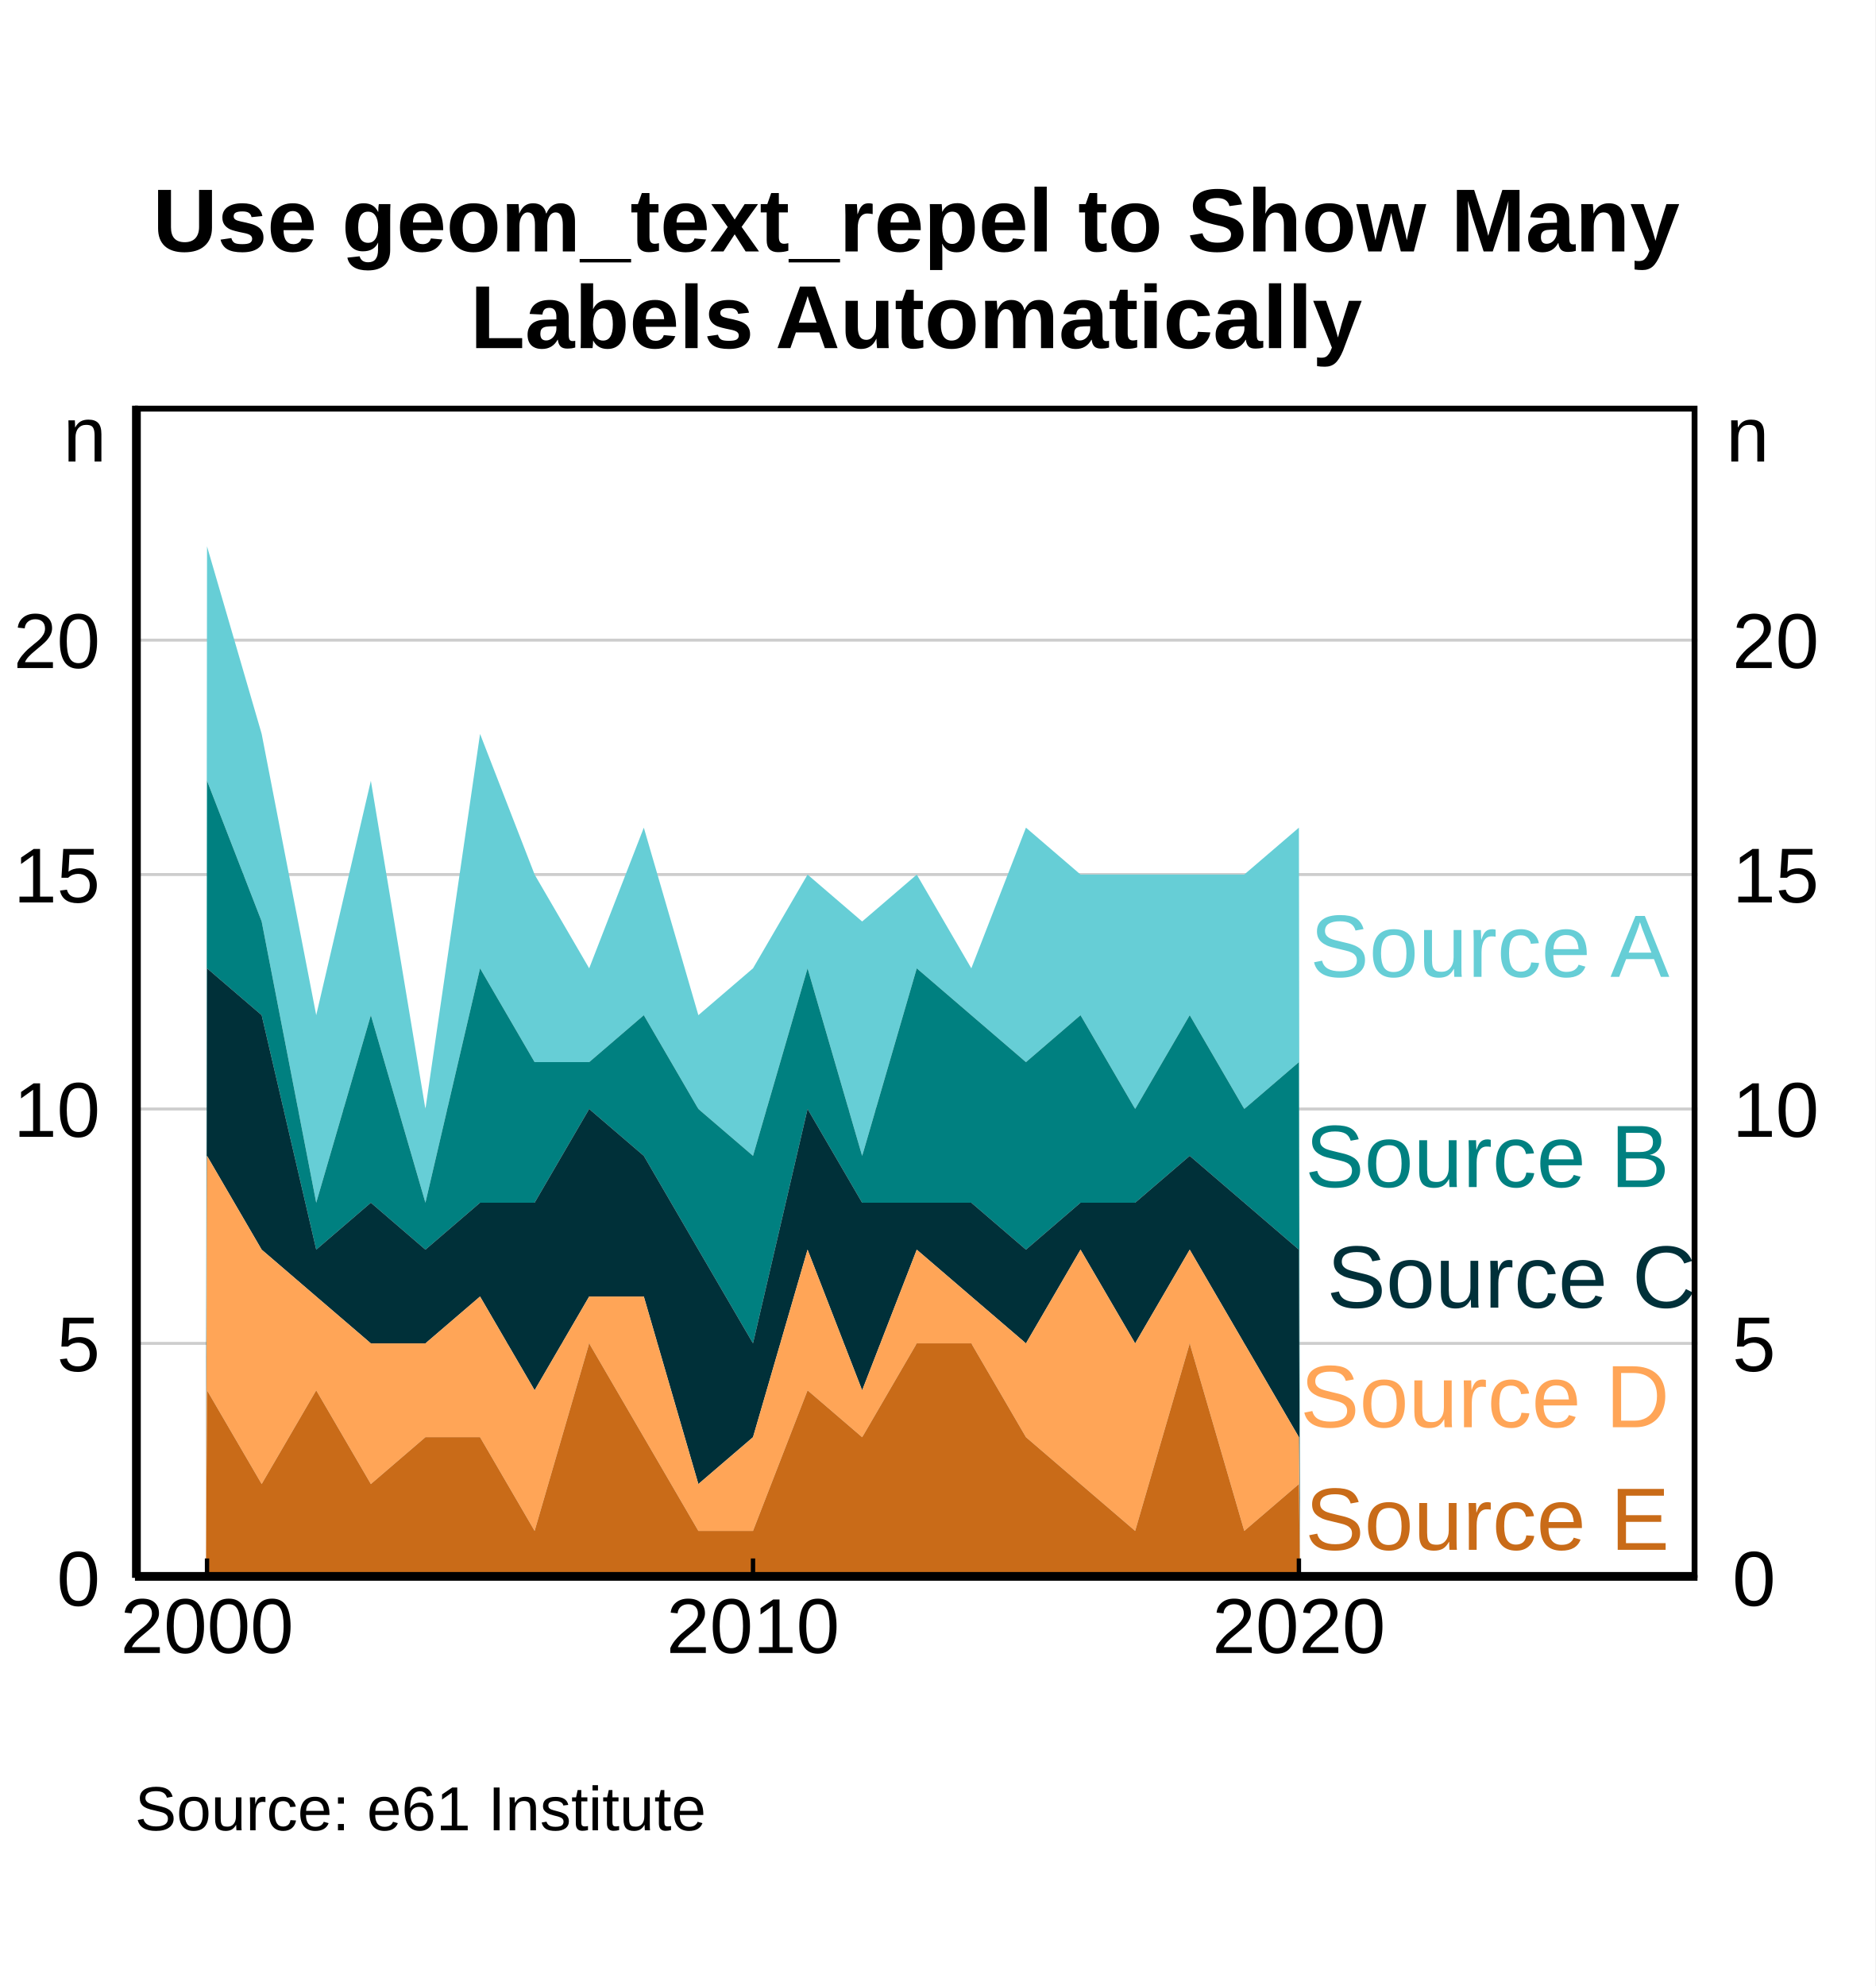
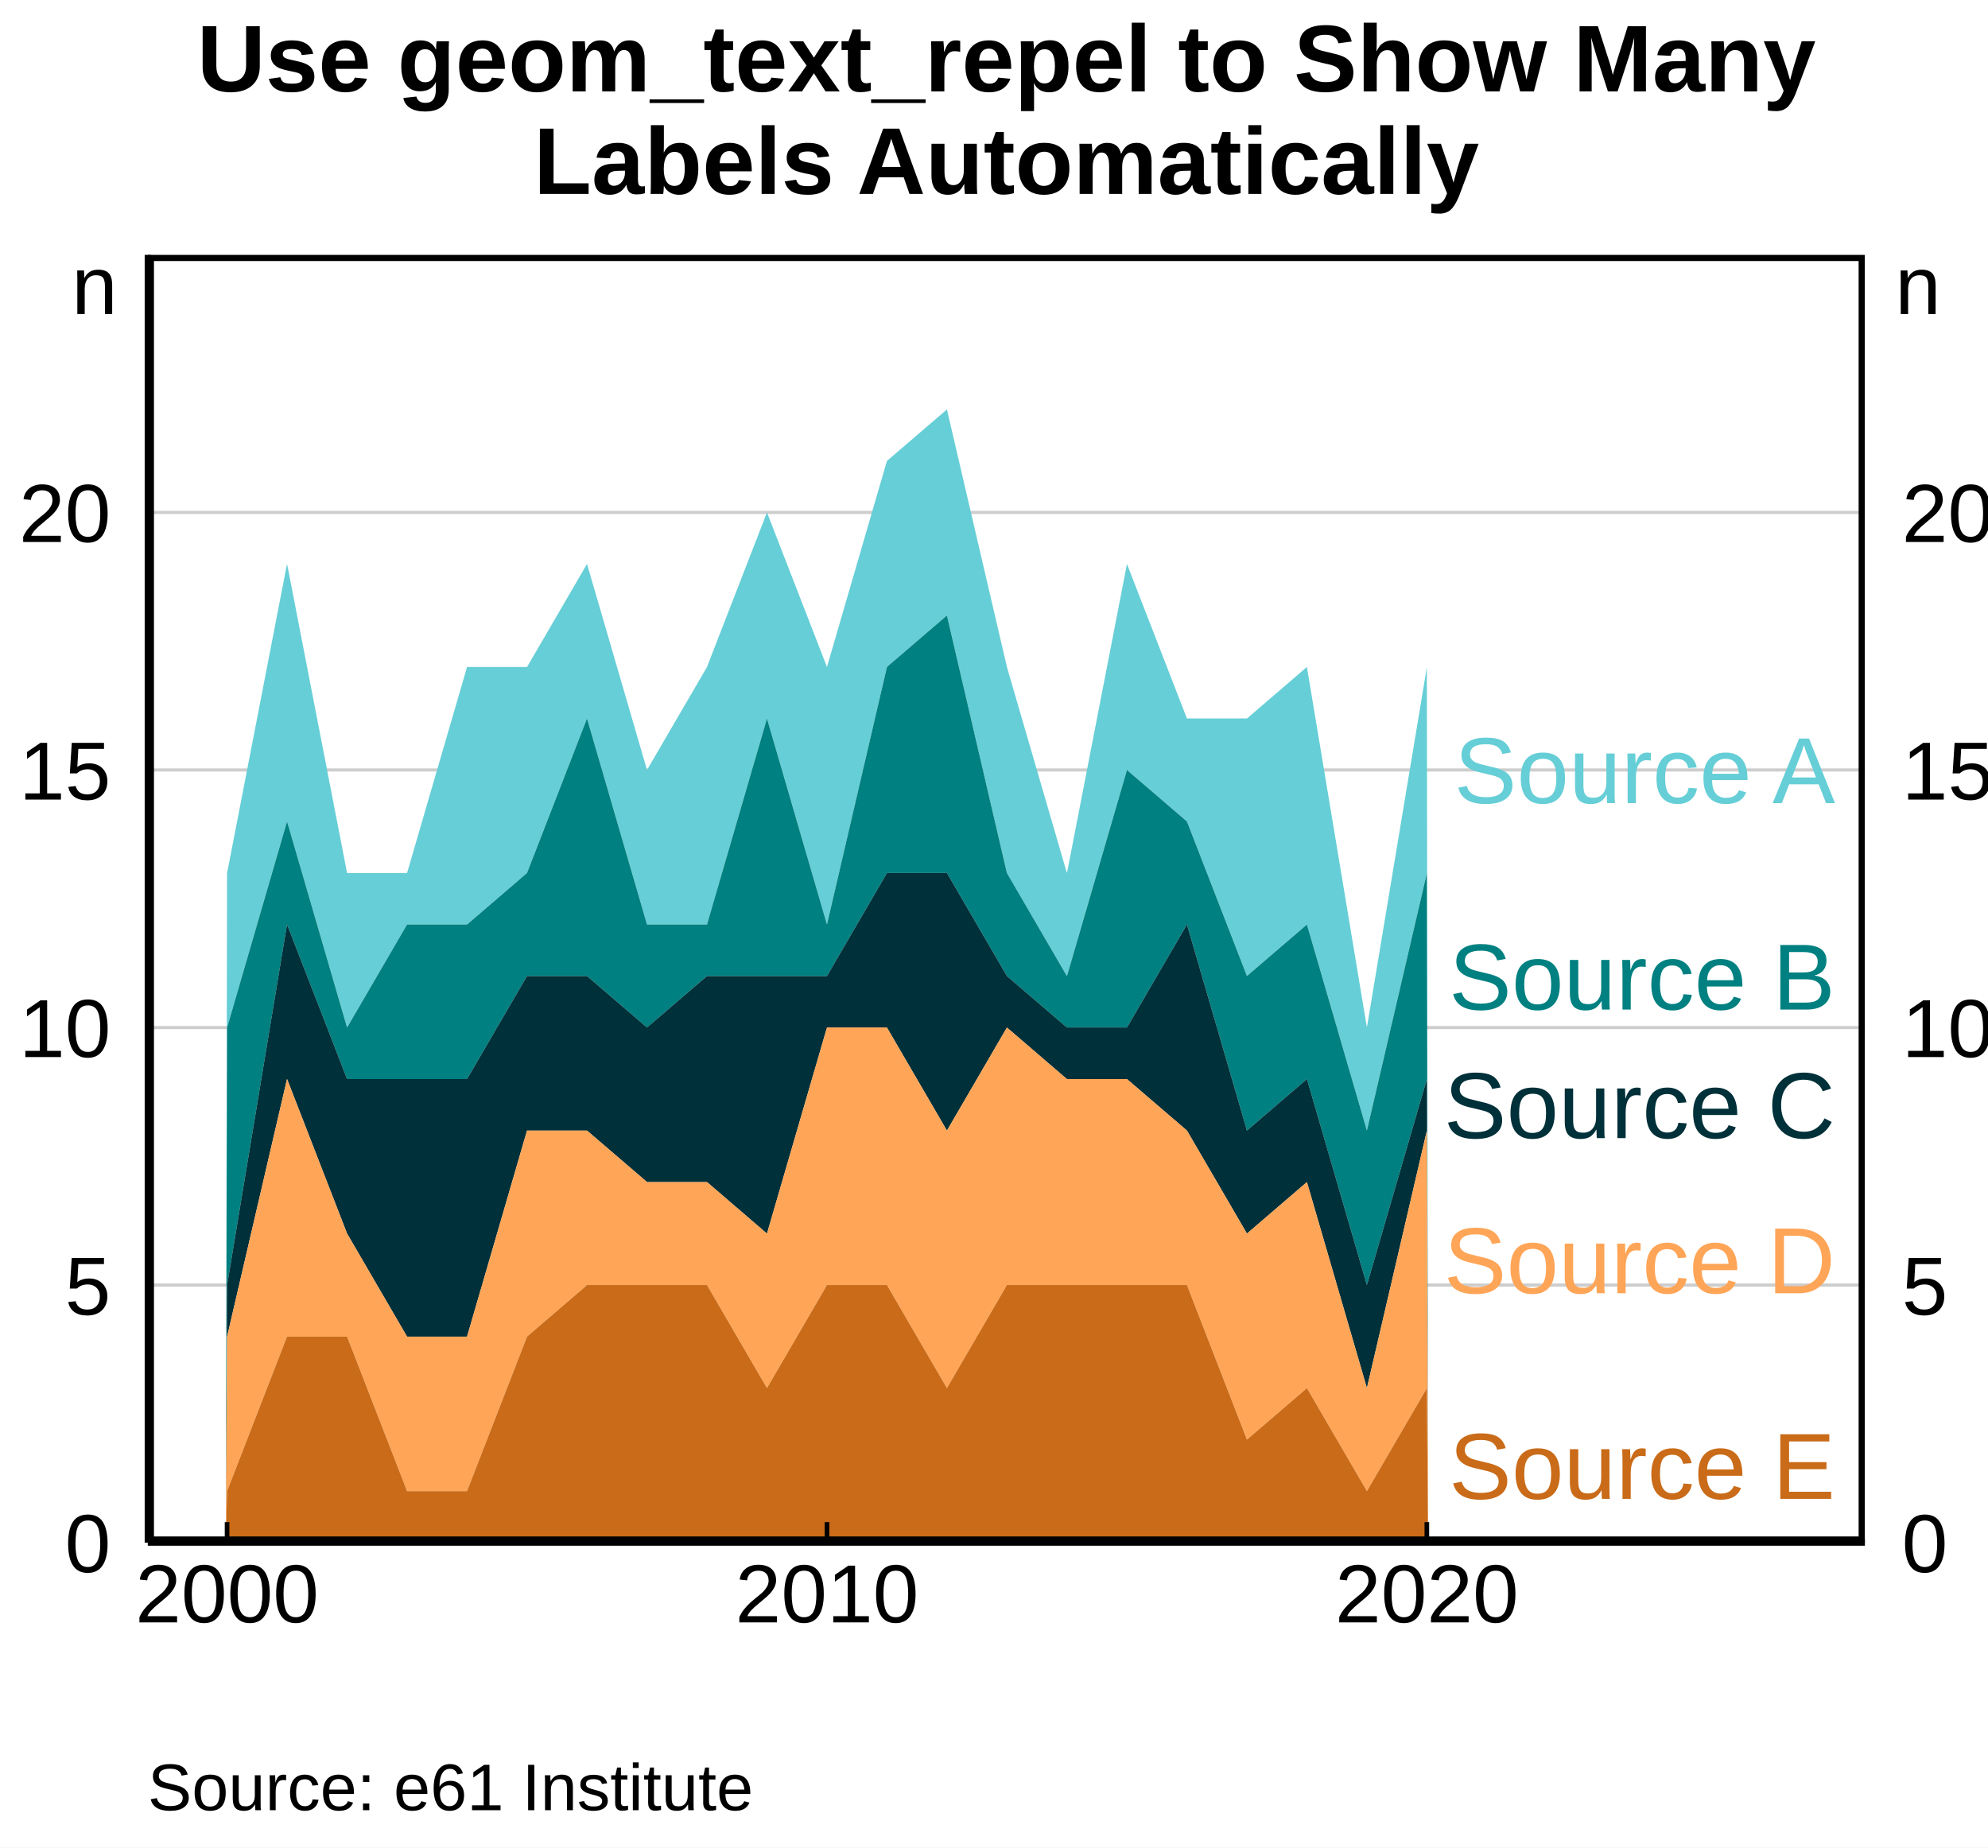
- <svg xmlns="http://www.w3.org/2000/svg" class="svglite" width="240.94pt" height="255.12pt" viewBox="0 0 240.94 255.12">
+ <svg xmlns="http://www.w3.org/2000/svg" class="svglite" width="240.94pt" height="223.94pt" viewBox="0 0 240.94 223.94">
  <defs>
    <style type="text/css">
    .svglite line, .svglite polyline, .svglite polygon, .svglite path, .svglite rect, .svglite circle {
      fill: none;
      stroke: #000000;
      stroke-linecap: round;
      stroke-linejoin: round;
      stroke-miterlimit: 10.00;
    }
    .svglite text {
      white-space: pre;
    }
  </style>
  </defs>
  <rect width="100%" height="100%" style="stroke: none; fill: #FFFFFF;" />
  <defs>
-     <clipPath id="cpMC4wMHwyNDAuOTR8MC4wMHwyNTUuMTI=">
-       <rect x="0.00" y="0.00" width="240.94" height="255.12" />
+     <clipPath id="cpMC4wMHwyNDAuOTR8MC4wMHwyMjMuOTQ=">
+       <rect x="0.00" y="0.00" width="240.94" height="223.94" />
    </clipPath>
  </defs>
-   <g clip-path="url(#cpMC4wMHwyNDAuOTR8MC4wMHwyNTUuMTI=)">
+   <g clip-path="url(#cpMC4wMHwyNDAuOTR8MC4wMHwyMjMuOTQ=)">
</g>
  <defs>
-     <clipPath id="cpMC4wMHwyNDAuOTR8MTYuODd8MjM4LjI0">
-       <rect x="0.00" y="16.87" width="240.94" height="221.37" />
+     <clipPath id="cpMC4wMHwyNDAuOTR8Mi4xM3wyMjEuODE=">
+       <rect x="0.00" y="2.13" width="240.94" height="219.68" />
    </clipPath>
  </defs>
-   <g clip-path="url(#cpMC4wMHwyNDAuOTR8MTYuODd8MjM4LjI0)">
-     <rect x="0.00" y="16.87" width="240.94" height="221.37" style="stroke-width: 0.75; stroke: none; fill: #FFFFFF;" />
+   <g clip-path="url(#cpMC4wMHwyNDAuOTR8Mi4xM3wyMjEuODE=)">
+     <rect x="0.00" y="2.13" width="240.94" height="219.68" style="stroke-width: 0.75; stroke: none; fill: #FFFFFF;" />
  </g>
-   <g clip-path="url(#cpMC4wMHwyNDAuOTR8MC4wMHwyNTUuMTI=)">
+   <g clip-path="url(#cpMC4wMHwyNDAuOTR8MC4wMHwyMjMuOTQ=)">
</g>
  <defs>
-     <clipPath id="cpMTcuMzR8MjE4LjEwfDUyLjEyfDIwMi42OQ==">
-       <rect x="17.34" y="52.12" width="200.76" height="150.57" />
+     <clipPath id="cpMTcuOTF8MjI2LjAyfDMwLjg5fDE4Ni45Nw==">
+       <rect x="17.91" y="30.89" width="208.10" height="156.08" />
    </clipPath>
  </defs>
-   <g clip-path="url(#cpMTcuMzR8MjE4LjEwfDUyLjEyfDIwMi42OQ==)">
-     <rect x="17.34" y="52.12" width="200.76" height="150.57" style="stroke-width: 0.75; stroke: none; fill: #FFFFFF;" />
-     <polyline points="17.34,202.69 218.10,202.69 " style="stroke-width: 0.38; stroke: #CDCDCD; stroke-linecap: butt;" />
-     <polyline points="17.34,172.57 218.10,172.57 " style="stroke-width: 0.38; stroke: #CDCDCD; stroke-linecap: butt;" />
-     <polyline points="17.34,142.46 218.10,142.46 " style="stroke-width: 0.38; stroke: #CDCDCD; stroke-linecap: butt;" />
-     <polyline points="17.34,112.34 218.10,112.34 " style="stroke-width: 0.38; stroke: #CDCDCD; stroke-linecap: butt;" />
-     <polyline points="17.34,82.23 218.10,82.23 " style="stroke-width: 0.38; stroke: #CDCDCD; stroke-linecap: butt;" />
-     <polygon points="26.60,70.18 26.74,70.67 33.48,93.79 33.62,94.28 33.76,95.00 40.49,129.69 40.63,130.41 40.77,129.81 47.51,100.90 47.65,100.30 47.79,101.14 54.52,141.62 54.66,142.46 54.80,141.50 61.54,95.24 61.68,94.28 61.82,94.64 68.55,111.98 68.69,112.34 68.83,112.59 75.56,124.15 75.70,124.39 75.84,124.03 82.58,106.68 82.72,106.32 82.86,106.80 89.59,129.93 89.73,130.41 89.87,130.29 96.61,124.51 96.75,124.39 96.89,124.15 103.62,112.59 103.76,112.34 103.90,112.47 110.63,118.25 110.77,118.37 110.92,118.25 117.65,112.47 117.79,112.34 117.93,112.59 124.66,124.15 124.80,124.39 124.94,124.03 131.68,106.68 131.82,106.32 131.96,106.44 138.69,112.22 138.83,112.34 138.97,112.34 145.71,112.34 145.85,112.34 145.99,112.34 152.72,112.34 152.86,112.34 153.00,112.34 159.73,112.34 159.87,112.34 160.01,112.22 166.75,106.44 166.89,106.32 167.03,202.69 166.89,136.44 166.75,136.56 160.01,142.34 159.87,142.46 159.73,142.22 153.00,130.65 152.86,130.41 152.72,130.65 145.99,142.22 145.85,142.46 145.71,142.22 138.97,130.65 138.83,130.41 138.69,130.53 131.96,136.32 131.82,136.44 131.68,136.32 124.94,130.53 124.80,130.41 124.66,130.29 117.93,124.51 117.79,124.39 117.65,124.87 110.92,148.00 110.77,148.48 110.63,148.00 103.90,124.87 103.76,124.39 103.62,124.87 96.89,148.00 96.75,148.48 96.61,148.36 89.87,142.58 89.73,142.46 89.59,142.22 82.86,130.65 82.72,130.41 82.58,130.53 75.84,136.32 75.70,136.44 75.56,136.44 68.83,136.44 68.69,136.44 68.55,136.20 61.82,124.63 61.68,124.39 61.54,124.99 54.80,153.90 54.66,154.50 54.52,154.02 47.79,130.89 47.65,130.41 47.51,130.89 40.77,154.02 40.63,154.50 40.49,153.78 33.76,119.09 33.62,118.37 33.48,118.01 26.74,100.66 26.60,100.30 26.46,202.69 " style="stroke-width: 0.00; stroke: none; stroke-linecap: butt; fill: #66CED6;" />
-     <polyline points="26.60,70.18 26.74,70.67 33.48,93.79 33.62,94.28 33.76,95.00 40.49,129.69 40.63,130.41 40.77,129.81 47.51,100.90 47.65,100.30 47.79,101.14 54.52,141.62 54.66,142.46 54.80,141.50 61.54,95.24 61.68,94.28 61.82,94.64 68.55,111.98 68.69,112.34 68.83,112.59 75.56,124.15 75.70,124.39 75.84,124.03 82.58,106.68 82.72,106.32 82.86,106.80 89.59,129.93 89.73,130.41 89.87,130.29 96.61,124.51 96.75,124.39 96.89,124.15 103.62,112.59 103.76,112.34 103.90,112.47 110.63,118.25 110.77,118.37 110.92,118.25 117.65,112.47 117.79,112.34 117.93,112.59 124.66,124.15 124.80,124.39 124.94,124.03 131.68,106.68 131.82,106.32 131.96,106.44 138.69,112.22 138.83,112.34 138.97,112.34 145.71,112.34 145.85,112.34 145.99,112.34 152.72,112.34 152.86,112.34 153.00,112.34 159.73,112.34 159.87,112.34 160.01,112.22 166.75,106.44 166.89,106.32 " style="stroke-width: 2.13; stroke: none; stroke-linecap: butt;" />
-     <polygon points="26.60,100.30 26.74,100.66 33.48,118.01 33.62,118.37 33.76,119.09 40.49,153.78 40.63,154.50 40.77,154.02 47.51,130.89 47.65,130.41 47.79,130.89 54.52,154.02 54.66,154.50 54.80,153.90 61.54,124.99 61.68,124.39 61.82,124.63 68.55,136.20 68.69,136.44 68.83,136.44 75.56,136.44 75.70,136.44 75.84,136.32 82.58,130.53 82.72,130.41 82.86,130.65 89.59,142.22 89.73,142.46 89.87,142.58 96.61,148.36 96.75,148.48 96.89,148.00 103.62,124.87 103.76,124.39 103.90,124.87 110.63,148.00 110.77,148.48 110.92,148.00 117.65,124.87 117.79,124.39 117.93,124.51 124.66,130.29 124.80,130.41 124.94,130.53 131.68,136.32 131.82,136.44 131.96,136.32 138.69,130.53 138.83,130.41 138.97,130.65 145.71,142.22 145.85,142.46 145.99,142.22 152.72,130.65 152.86,130.41 153.00,130.65 159.73,142.22 159.87,142.46 160.01,142.34 166.75,136.56 166.89,136.44 167.03,202.69 166.89,160.53 166.75,160.41 160.01,154.62 159.87,154.50 159.73,154.38 153.00,148.60 152.86,148.48 152.72,148.60 145.99,154.38 145.85,154.50 145.71,154.50 138.97,154.50 138.83,154.50 138.69,154.62 131.96,160.41 131.82,160.53 131.68,160.41 124.94,154.62 124.80,154.50 124.66,154.50 117.93,154.50 117.79,154.50 117.65,154.50 110.92,154.50 110.77,154.50 110.63,154.26 103.90,142.70 103.76,142.46 103.62,143.06 96.89,171.97 96.75,172.57 96.61,172.33 89.87,160.77 89.73,160.53 89.59,160.29 82.86,148.72 82.72,148.48 82.58,148.36 75.84,142.58 75.70,142.46 75.56,142.70 68.83,154.26 68.69,154.50 68.55,154.50 61.82,154.50 61.68,154.50 61.54,154.62 54.80,160.41 54.66,160.53 54.52,160.41 47.79,154.62 47.65,154.50 47.51,154.62 40.77,160.41 40.63,160.53 40.49,159.92 33.76,131.02 33.62,130.41 33.48,130.29 26.74,124.51 26.60,124.39 26.46,202.69 " style="stroke-width: 0.00; stroke: none; stroke-linecap: butt; fill: #008080;" />
-     <polyline points="26.60,100.30 26.74,100.66 33.48,118.01 33.62,118.37 33.76,119.09 40.49,153.78 40.63,154.50 40.77,154.02 47.51,130.89 47.65,130.41 47.79,130.89 54.52,154.02 54.66,154.50 54.80,153.90 61.54,124.99 61.68,124.39 61.82,124.63 68.55,136.20 68.69,136.44 68.83,136.44 75.56,136.44 75.70,136.44 75.84,136.32 82.58,130.53 82.72,130.41 82.86,130.65 89.59,142.22 89.73,142.46 89.87,142.58 96.61,148.36 96.75,148.48 96.89,148.00 103.62,124.87 103.76,124.39 103.90,124.87 110.63,148.00 110.77,148.48 110.92,148.00 117.65,124.87 117.79,124.39 117.93,124.51 124.66,130.29 124.80,130.41 124.94,130.53 131.68,136.32 131.82,136.44 131.96,136.32 138.69,130.53 138.83,130.41 138.97,130.65 145.71,142.22 145.85,142.46 145.99,142.22 152.72,130.65 152.86,130.41 153.00,130.65 159.73,142.22 159.87,142.46 160.01,142.34 166.75,136.56 166.89,136.44 " style="stroke-width: 2.13; stroke: none; stroke-linecap: butt;" />
-     <polygon points="26.60,124.39 26.74,124.51 33.48,130.29 33.62,130.41 33.76,131.02 40.49,159.92 40.63,160.53 40.77,160.41 47.51,154.62 47.65,154.50 47.79,154.62 54.52,160.41 54.66,160.53 54.80,160.41 61.54,154.62 61.68,154.50 61.82,154.50 68.55,154.50 68.69,154.50 68.83,154.26 75.56,142.70 75.70,142.46 75.84,142.58 82.58,148.36 82.72,148.48 82.86,148.72 89.59,160.29 89.73,160.53 89.87,160.77 96.61,172.33 96.75,172.57 96.89,171.97 103.62,143.06 103.76,142.46 103.90,142.70 110.63,154.26 110.77,154.50 110.92,154.50 117.65,154.50 117.79,154.50 117.93,154.50 124.66,154.50 124.80,154.50 124.94,154.62 131.68,160.41 131.82,160.53 131.96,160.41 138.69,154.62 138.83,154.50 138.97,154.50 145.71,154.50 145.85,154.50 145.99,154.38 152.72,148.60 152.86,148.48 153.00,148.60 159.73,154.38 159.87,154.50 160.01,154.62 166.75,160.41 166.89,160.53 167.03,202.69 166.89,184.62 166.75,184.38 160.01,172.81 159.87,172.57 159.73,172.33 153.00,160.77 152.86,160.53 152.72,160.77 145.99,172.33 145.85,172.57 145.71,172.33 138.97,160.77 138.83,160.53 138.69,160.77 131.96,172.33 131.82,172.57 131.68,172.45 124.94,166.67 124.80,166.55 124.66,166.43 117.93,160.65 117.79,160.53 117.65,160.89 110.92,178.23 110.77,178.60 110.63,178.23 103.90,160.89 103.76,160.53 103.62,161.01 96.89,184.14 96.75,184.62 96.61,184.74 89.87,190.52 89.73,190.64 89.59,190.16 82.86,167.03 82.72,166.55 82.58,166.55 75.84,166.55 75.70,166.55 75.56,166.79 68.83,178.35 68.69,178.60 68.55,178.35 61.82,166.79 61.68,166.55 61.54,166.67 54.80,172.45 54.66,172.57 54.52,172.57 47.79,172.57 47.65,172.57 47.51,172.45 40.77,166.67 40.63,166.55 40.49,166.43 33.76,160.65 33.62,160.53 33.48,160.29 26.74,148.72 26.60,148.48 26.46,202.69 " style="stroke-width: 0.00; stroke: none; stroke-linecap: butt; fill: #003039;" />
-     <polyline points="26.60,124.39 26.74,124.51 33.48,130.29 33.62,130.41 33.76,131.02 40.49,159.92 40.63,160.53 40.77,160.41 47.51,154.62 47.65,154.50 47.79,154.62 54.52,160.41 54.66,160.53 54.80,160.41 61.54,154.62 61.68,154.50 61.82,154.50 68.55,154.50 68.69,154.50 68.83,154.26 75.56,142.70 75.70,142.46 75.84,142.58 82.58,148.36 82.72,148.48 82.86,148.72 89.59,160.29 89.73,160.53 89.87,160.77 96.61,172.33 96.75,172.57 96.89,171.97 103.62,143.06 103.76,142.46 103.90,142.70 110.63,154.26 110.77,154.50 110.92,154.50 117.65,154.50 117.79,154.50 117.93,154.50 124.66,154.50 124.80,154.50 124.94,154.62 131.68,160.41 131.82,160.53 131.96,160.41 138.69,154.62 138.83,154.50 138.97,154.50 145.71,154.50 145.85,154.50 145.99,154.38 152.72,148.60 152.86,148.48 153.00,148.60 159.73,154.38 159.87,154.50 160.01,154.62 166.75,160.41 166.89,160.53 " style="stroke-width: 2.13; stroke: none; stroke-linecap: butt;" />
-     <polygon points="26.60,148.48 26.74,148.72 33.48,160.29 33.62,160.53 33.76,160.65 40.49,166.43 40.63,166.55 40.77,166.67 47.51,172.45 47.65,172.57 47.79,172.57 54.52,172.57 54.66,172.57 54.80,172.45 61.54,166.67 61.68,166.55 61.82,166.79 68.55,178.35 68.69,178.60 68.83,178.35 75.56,166.79 75.70,166.55 75.84,166.55 82.58,166.55 82.72,166.55 82.86,167.03 89.59,190.16 89.73,190.64 89.87,190.52 96.61,184.74 96.75,184.62 96.89,184.14 103.62,161.01 103.76,160.53 103.90,160.89 110.63,178.23 110.77,178.60 110.92,178.23 117.65,160.89 117.79,160.53 117.93,160.65 124.66,166.43 124.80,166.55 124.94,166.67 131.68,172.45 131.82,172.57 131.96,172.33 138.69,160.77 138.83,160.53 138.97,160.77 145.71,172.33 145.85,172.57 145.99,172.33 152.72,160.77 152.86,160.53 153.00,160.77 159.73,172.33 159.87,172.57 160.01,172.81 166.75,184.38 166.89,184.62 167.03,202.69 166.89,190.64 166.75,190.76 160.01,196.54 159.87,196.66 159.73,196.18 153.00,173.05 152.86,172.57 152.72,173.05 145.99,196.18 145.85,196.66 145.71,196.54 138.97,190.76 138.83,190.64 138.69,190.52 131.96,184.74 131.82,184.62 131.68,184.38 124.94,172.81 124.80,172.57 124.66,172.57 117.93,172.57 117.79,172.57 117.65,172.81 110.92,184.38 110.77,184.62 110.63,184.50 103.90,178.72 103.76,178.60 103.62,178.96 96.89,196.30 96.75,196.66 96.61,196.66 89.87,196.66 89.73,196.66 89.59,196.42 82.86,184.86 82.72,184.62 82.58,184.38 75.84,172.81 75.70,172.57 75.56,173.05 68.83,196.18 68.69,196.66 68.55,196.42 61.82,184.86 61.68,184.62 61.54,184.62 54.80,184.62 54.66,184.62 54.52,184.74 47.79,190.52 47.65,190.64 47.51,190.40 40.77,178.84 40.63,178.60 40.49,178.84 33.76,190.40 33.62,190.64 33.48,190.40 26.74,178.84 26.60,178.60 26.46,202.69 " style="stroke-width: 0.00; stroke: none; stroke-linecap: butt; fill: #FFA557;" />
-     <polyline points="26.60,148.48 26.74,148.72 33.48,160.29 33.62,160.53 33.76,160.65 40.49,166.43 40.63,166.55 40.77,166.67 47.51,172.45 47.65,172.57 47.79,172.57 54.52,172.57 54.66,172.57 54.80,172.45 61.54,166.67 61.68,166.55 61.82,166.79 68.55,178.35 68.69,178.60 68.83,178.35 75.56,166.79 75.70,166.55 75.84,166.55 82.58,166.55 82.72,166.55 82.86,167.03 89.59,190.16 89.73,190.64 89.87,190.52 96.61,184.74 96.75,184.62 96.89,184.14 103.62,161.01 103.76,160.53 103.90,160.89 110.63,178.23 110.77,178.60 110.92,178.23 117.65,160.89 117.79,160.53 117.93,160.65 124.66,166.43 124.80,166.55 124.94,166.67 131.68,172.45 131.82,172.57 131.96,172.33 138.69,160.77 138.83,160.53 138.97,160.77 145.71,172.33 145.85,172.57 145.99,172.33 152.72,160.77 152.86,160.53 153.00,160.77 159.73,172.33 159.87,172.57 160.01,172.81 166.75,184.38 166.89,184.62 " style="stroke-width: 2.13; stroke: none; stroke-linecap: butt;" />
-     <polygon points="26.60,178.60 26.74,178.84 33.48,190.40 33.62,190.64 33.76,190.40 40.49,178.84 40.63,178.60 40.77,178.84 47.51,190.40 47.65,190.64 47.79,190.52 54.52,184.74 54.66,184.62 54.80,184.62 61.54,184.62 61.68,184.62 61.82,184.86 68.55,196.42 68.69,196.66 68.83,196.18 75.56,173.05 75.70,172.57 75.84,172.81 82.58,184.38 82.72,184.62 82.86,184.86 89.59,196.42 89.73,196.66 89.87,196.66 96.61,196.66 96.75,196.66 96.89,196.30 103.62,178.96 103.76,178.60 103.90,178.72 110.63,184.50 110.77,184.62 110.92,184.38 117.65,172.81 117.79,172.57 117.93,172.57 124.66,172.57 124.80,172.57 124.94,172.81 131.68,184.38 131.82,184.62 131.96,184.74 138.69,190.52 138.83,190.64 138.97,190.76 145.71,196.54 145.85,196.66 145.99,196.18 152.72,173.05 152.86,172.57 153.00,173.05 159.73,196.18 159.87,196.66 160.01,196.54 166.75,190.76 166.89,190.64 167.03,202.69 166.89,202.69 166.75,202.69 160.01,202.69 159.87,202.69 159.73,202.69 153.00,202.69 152.86,202.69 152.72,202.69 145.99,202.69 145.85,202.69 145.71,202.69 138.97,202.69 138.83,202.69 138.69,202.69 131.96,202.69 131.82,202.69 131.68,202.69 124.94,202.69 124.80,202.69 124.66,202.69 117.93,202.69 117.79,202.69 117.65,202.69 110.92,202.69 110.77,202.69 110.63,202.69 103.90,202.69 103.76,202.69 103.62,202.69 96.89,202.69 96.75,202.69 96.61,202.69 89.87,202.69 89.73,202.69 89.59,202.69 82.86,202.69 82.72,202.69 82.58,202.69 75.84,202.69 75.70,202.69 75.56,202.69 68.83,202.69 68.69,202.69 68.55,202.69 61.82,202.69 61.68,202.69 61.54,202.69 54.80,202.69 54.66,202.69 54.52,202.69 47.79,202.69 47.65,202.69 47.51,202.69 40.77,202.69 40.63,202.69 40.49,202.69 33.76,202.69 33.62,202.69 33.48,202.69 26.74,202.69 26.60,202.69 26.46,202.69 " style="stroke-width: 0.00; stroke: none; stroke-linecap: butt; fill: #C96B18;" />
-     <polyline points="26.60,178.60 26.74,178.84 33.48,190.40 33.62,190.64 33.76,190.40 40.49,178.84 40.63,178.60 40.77,178.84 47.51,190.40 47.65,190.64 47.79,190.52 54.52,184.74 54.66,184.62 54.80,184.62 61.54,184.62 61.68,184.62 61.82,184.86 68.55,196.42 68.69,196.66 68.83,196.18 75.56,173.05 75.70,172.57 75.84,172.81 82.58,184.38 82.72,184.62 82.86,184.86 89.59,196.42 89.73,196.66 89.87,196.66 96.61,196.66 96.75,196.66 96.89,196.30 103.62,178.96 103.76,178.60 103.90,178.72 110.63,184.50 110.77,184.62 110.92,184.38 117.65,172.81 117.79,172.57 117.93,172.57 124.66,172.57 124.80,172.57 124.94,172.81 131.68,184.38 131.82,184.62 131.96,184.74 138.69,190.52 138.83,190.64 138.97,190.76 145.71,196.54 145.85,196.66 145.99,196.18 152.72,173.05 152.86,172.57 153.00,173.05 159.73,196.18 159.87,196.66 160.01,196.54 166.75,190.76 166.89,190.64 " style="stroke-width: 2.13; stroke: none; stroke-linecap: butt;" />
-     <text x="191.41" y="125.49" text-anchor="middle" style="font-size: 11.38px;fill: #66CED6; font-family: &quot;Arial&quot;;" textLength="46.17px" lengthAdjust="spacingAndGlyphs">Source A</text>
-     <text x="191.10" y="152.49" text-anchor="middle" style="font-size: 11.38px;fill: #008080; font-family: &quot;Arial&quot;;" textLength="46.80px" lengthAdjust="spacingAndGlyphs">Source B</text>
-     <text x="194.20" y="167.98" text-anchor="middle" style="font-size: 11.38px;fill: #003039; font-family: &quot;Arial&quot;;" textLength="47.43px" lengthAdjust="spacingAndGlyphs">Source C</text>
-     <text x="190.79" y="183.34" text-anchor="middle" style="font-size: 11.38px;fill: #FFA557; font-family: &quot;Arial&quot;;" textLength="47.43px" lengthAdjust="spacingAndGlyphs">Source D</text>
-     <text x="191.10" y="199.09" text-anchor="middle" style="font-size: 11.38px;fill: #C96B18; font-family: &quot;Arial&quot;;" textLength="46.80px" lengthAdjust="spacingAndGlyphs">Source E</text>
-     <rect x="17.34" y="52.12" width="200.76" height="150.57" style="stroke-width: 1.50;" />
+   <g clip-path="url(#cpMTcuOTF8MjI2LjAyfDMwLjg5fDE4Ni45Nw==)">
+     <rect x="17.91" y="30.89" width="208.10" height="156.08" style="stroke-width: 0.75; stroke: none; fill: #FFFFFF;" />
+     <polyline points="17.91,186.97 226.02,186.97 " style="stroke-width: 0.38; stroke: #CDCDCD; stroke-linecap: butt;" />
+     <polyline points="17.91,155.75 226.02,155.75 " style="stroke-width: 0.38; stroke: #CDCDCD; stroke-linecap: butt;" />
+     <polyline points="17.91,124.54 226.02,124.54 " style="stroke-width: 0.38; stroke: #CDCDCD; stroke-linecap: butt;" />
+     <polyline points="17.91,93.32 226.02,93.32 " style="stroke-width: 0.38; stroke: #CDCDCD; stroke-linecap: butt;" />
+     <polyline points="17.91,62.11 226.02,62.11 " style="stroke-width: 0.38; stroke: #CDCDCD; stroke-linecap: butt;" />
+     <polygon points="27.52,105.81 27.67,105.06 34.64,69.10 34.79,68.35 34.94,69.10 41.92,105.06 42.06,105.81 42.21,105.81 49.19,105.81 49.33,105.81 49.48,105.31 56.46,81.34 56.60,80.84 56.75,80.84 63.73,80.84 63.87,80.84 64.02,80.59 71.00,68.60 71.14,68.35 71.29,68.85 78.27,92.82 78.41,93.32 78.56,93.07 85.54,81.09 85.69,80.84 85.83,80.46 92.81,62.48 92.96,62.11 93.10,62.48 100.08,80.46 100.23,80.84 100.37,80.34 107.35,56.36 107.50,55.86 107.64,55.74 114.62,49.75 114.77,49.62 114.91,50.25 121.89,80.21 122.04,80.84 122.18,81.34 129.16,105.31 129.31,105.81 129.46,105.06 136.44,69.10 136.58,68.35 136.73,68.73 143.71,86.71 143.85,87.08 144.00,87.08 150.98,87.08 151.12,87.08 151.27,86.96 158.25,80.96 158.39,80.84 158.54,81.71 165.52,123.66 165.66,124.54 165.81,123.66 172.79,81.71 172.93,80.84 173.08,186.97 172.93,105.81 172.79,106.43 165.81,136.40 165.66,137.03 165.52,136.53 158.54,112.55 158.39,112.05 158.25,112.18 151.27,118.17 151.12,118.30 150.98,117.92 144.00,99.94 143.85,99.57 143.71,99.44 136.73,93.45 136.58,93.32 136.44,93.82 129.46,117.80 129.31,118.30 129.16,118.05 122.18,106.06 122.04,105.81 121.89,105.19 114.91,75.22 114.77,74.59 114.62,74.72 107.64,80.71 107.50,80.84 107.35,81.46 100.37,111.43 100.23,112.05 100.08,111.55 93.10,87.58 92.96,87.08 92.81,87.58 85.83,111.55 85.69,112.05 85.54,112.05 78.56,112.05 78.41,112.05 78.27,111.55 71.29,87.58 71.14,87.08 71.00,87.45 64.02,105.43 63.87,105.81 63.73,105.93 56.75,111.93 56.60,112.05 56.46,112.05 49.48,112.05 49.33,112.05 49.19,112.30 42.21,124.29 42.06,124.54 41.92,124.04 34.94,100.07 34.79,99.57 34.64,100.07 27.67,124.04 27.52,124.54 27.37,186.97 " style="stroke-width: 0.00; stroke: none; stroke-linecap: butt; fill: #66CED6;" />
+     <polyline points="27.52,105.81 27.67,105.06 34.64,69.10 34.79,68.35 34.94,69.10 41.92,105.06 42.06,105.81 42.21,105.81 49.19,105.81 49.33,105.81 49.48,105.31 56.46,81.34 56.60,80.84 56.75,80.84 63.73,80.84 63.87,80.84 64.02,80.59 71.00,68.60 71.14,68.35 71.29,68.85 78.27,92.82 78.41,93.32 78.56,93.07 85.54,81.09 85.69,80.84 85.83,80.46 92.81,62.48 92.96,62.11 93.10,62.48 100.08,80.46 100.23,80.84 100.37,80.34 107.35,56.36 107.50,55.86 107.64,55.74 114.62,49.75 114.77,49.62 114.91,50.25 121.89,80.21 122.04,80.84 122.18,81.34 129.16,105.31 129.31,105.81 129.46,105.06 136.44,69.10 136.58,68.35 136.73,68.73 143.71,86.71 143.85,87.08 144.00,87.08 150.98,87.08 151.12,87.08 151.27,86.96 158.25,80.96 158.39,80.84 158.54,81.71 165.52,123.66 165.66,124.54 165.81,123.66 172.79,81.71 172.93,80.84 " style="stroke-width: 2.13; stroke: none; stroke-linecap: butt;" />
+     <polygon points="27.52,124.54 27.67,124.04 34.64,100.07 34.79,99.57 34.94,100.07 41.92,124.04 42.06,124.54 42.21,124.29 49.19,112.30 49.33,112.05 49.48,112.05 56.46,112.05 56.60,112.05 56.75,111.93 63.73,105.93 63.87,105.81 64.02,105.43 71.00,87.45 71.14,87.08 71.29,87.58 78.27,111.55 78.41,112.05 78.56,112.05 85.54,112.05 85.69,112.05 85.83,111.55 92.81,87.58 92.96,87.08 93.10,87.58 100.08,111.55 100.23,112.05 100.37,111.43 107.35,81.46 107.50,80.84 107.64,80.71 114.62,74.72 114.77,74.59 114.91,75.22 121.89,105.19 122.04,105.81 122.18,106.06 129.16,118.05 129.31,118.30 129.46,117.80 136.44,93.82 136.58,93.32 136.73,93.45 143.71,99.44 143.85,99.57 144.00,99.94 150.98,117.92 151.12,118.30 151.27,118.17 158.25,112.18 158.39,112.05 158.54,112.55 165.52,136.53 165.66,137.03 165.81,136.40 172.79,106.43 172.93,105.81 173.08,186.97 172.93,130.78 172.79,131.28 165.81,155.26 165.66,155.75 165.52,155.26 158.54,131.28 158.39,130.78 158.25,130.91 151.27,136.90 151.12,137.03 150.98,136.53 144.00,112.55 143.85,112.05 143.71,112.30 136.73,124.29 136.58,124.54 136.44,124.54 129.46,124.54 129.31,124.54 129.16,124.41 122.18,118.42 122.04,118.30 121.89,118.05 114.91,106.06 114.77,105.81 114.62,105.81 107.64,105.81 107.50,105.81 107.35,106.06 100.37,118.05 100.23,118.30 100.08,118.30 93.10,118.30 92.96,118.30 92.81,118.30 85.83,118.30 85.69,118.30 85.54,118.42 78.56,124.41 78.41,124.54 78.27,124.41 71.29,118.42 71.14,118.30 71.00,118.30 64.02,118.30 63.87,118.30 63.73,118.55 56.75,130.53 56.60,130.78 56.46,130.78 49.48,130.78 49.33,130.78 49.19,130.78 42.21,130.78 42.06,130.78 41.92,130.41 34.94,112.43 34.79,112.05 34.64,112.93 27.67,154.88 27.52,155.75 27.37,186.97 " style="stroke-width: 0.00; stroke: none; stroke-linecap: butt; fill: #008080;" />
+     <polyline points="27.52,124.54 27.67,124.04 34.64,100.07 34.79,99.57 34.94,100.07 41.92,124.04 42.06,124.54 42.21,124.29 49.19,112.30 49.33,112.05 49.48,112.05 56.46,112.05 56.60,112.05 56.75,111.93 63.73,105.93 63.87,105.81 64.02,105.43 71.00,87.45 71.14,87.08 71.29,87.58 78.27,111.55 78.41,112.05 78.56,112.05 85.54,112.05 85.69,112.05 85.83,111.55 92.81,87.58 92.96,87.08 93.10,87.58 100.08,111.55 100.23,112.05 100.37,111.43 107.35,81.46 107.50,80.84 107.64,80.71 114.62,74.72 114.77,74.59 114.91,75.22 121.89,105.19 122.04,105.81 122.18,106.06 129.16,118.05 129.31,118.30 129.46,117.80 136.44,93.82 136.58,93.32 136.73,93.45 143.71,99.44 143.85,99.57 144.00,99.94 150.98,117.92 151.12,118.30 151.27,118.17 158.25,112.18 158.39,112.05 158.54,112.55 165.52,136.53 165.66,137.03 165.81,136.40 172.79,106.43 172.93,105.81 " style="stroke-width: 2.13; stroke: none; stroke-linecap: butt;" />
+     <polygon points="27.52,155.75 27.67,154.88 34.64,112.93 34.79,112.05 34.94,112.43 41.92,130.41 42.06,130.78 42.21,130.78 49.19,130.78 49.33,130.78 49.48,130.78 56.46,130.78 56.60,130.78 56.75,130.53 63.73,118.55 63.87,118.30 64.02,118.30 71.00,118.30 71.14,118.30 71.29,118.42 78.27,124.41 78.41,124.54 78.56,124.41 85.54,118.42 85.69,118.30 85.83,118.30 92.81,118.30 92.96,118.30 93.10,118.30 100.08,118.30 100.23,118.30 100.37,118.05 107.35,106.06 107.50,105.81 107.64,105.81 114.62,105.81 114.77,105.81 114.91,106.06 121.89,118.05 122.04,118.30 122.18,118.42 129.16,124.41 129.31,124.54 129.46,124.54 136.44,124.54 136.58,124.54 136.73,124.29 143.71,112.30 143.85,112.05 144.00,112.55 150.98,136.53 151.12,137.03 151.27,136.90 158.25,130.91 158.39,130.78 158.54,131.28 165.52,155.26 165.66,155.75 165.81,155.26 172.79,131.28 172.93,130.78 173.08,186.97 172.93,137.03 172.79,137.65 165.81,167.62 165.66,168.24 165.52,167.74 158.54,143.77 158.39,143.27 158.25,143.39 151.27,149.39 151.12,149.51 150.98,149.26 144.00,137.27 143.85,137.03 143.71,136.90 136.73,130.91 136.58,130.78 136.44,130.78 129.46,130.78 129.31,130.78 129.16,130.66 122.18,124.66 122.04,124.54 121.89,124.79 114.91,136.78 114.77,137.03 114.62,136.78 107.64,124.79 107.50,124.54 107.35,124.54 100.37,124.54 100.23,124.54 100.08,125.04 93.10,149.01 92.96,149.51 92.81,149.39 85.83,143.39 85.69,143.27 85.54,143.27 78.56,143.27 78.41,143.27 78.27,143.14 71.29,137.15 71.14,137.03 71.00,137.03 64.02,137.03 63.87,137.03 63.73,137.52 56.75,161.50 56.60,162.00 56.46,162.00 49.48,162.00 49.33,162.00 49.19,161.75 42.21,149.76 42.06,149.51 41.92,149.14 34.94,131.16 34.79,130.78 34.64,131.41 27.67,161.37 27.52,162.00 27.37,186.97 " style="stroke-width: 0.00; stroke: none; stroke-linecap: butt; fill: #003039;" />
+     <polyline points="27.52,155.75 27.67,154.88 34.64,112.93 34.79,112.05 34.94,112.43 41.92,130.41 42.06,130.78 42.21,130.78 49.19,130.78 49.33,130.78 49.48,130.78 56.46,130.78 56.60,130.78 56.75,130.53 63.73,118.55 63.87,118.30 64.02,118.30 71.00,118.30 71.14,118.30 71.29,118.42 78.27,124.41 78.41,124.54 78.56,124.41 85.54,118.42 85.69,118.30 85.83,118.30 92.81,118.30 92.96,118.30 93.10,118.30 100.08,118.30 100.23,118.30 100.37,118.05 107.35,106.06 107.50,105.81 107.64,105.81 114.62,105.81 114.77,105.81 114.91,106.06 121.89,118.05 122.04,118.30 122.18,118.42 129.16,124.41 129.31,124.54 129.46,124.54 136.44,124.54 136.58,124.54 136.73,124.29 143.71,112.30 143.85,112.05 144.00,112.55 150.98,136.53 151.12,137.03 151.27,136.90 158.25,130.91 158.39,130.78 158.54,131.28 165.52,155.26 165.66,155.75 165.81,155.26 172.79,131.28 172.93,130.78 " style="stroke-width: 2.13; stroke: none; stroke-linecap: butt;" />
+     <polygon points="27.52,162.00 27.67,161.37 34.64,131.41 34.79,130.78 34.94,131.16 41.92,149.14 42.06,149.51 42.21,149.76 49.19,161.75 49.33,162.00 49.48,162.00 56.46,162.00 56.60,162.00 56.75,161.50 63.73,137.52 63.87,137.03 64.02,137.03 71.00,137.03 71.14,137.03 71.29,137.15 78.27,143.14 78.41,143.27 78.56,143.27 85.54,143.27 85.69,143.27 85.83,143.39 92.81,149.39 92.96,149.51 93.10,149.01 100.08,125.04 100.23,124.54 100.37,124.54 107.35,124.54 107.50,124.54 107.64,124.79 114.62,136.78 114.77,137.03 114.91,136.78 121.89,124.79 122.04,124.54 122.18,124.66 129.16,130.66 129.31,130.78 129.46,130.78 136.44,130.78 136.58,130.78 136.73,130.91 143.71,136.90 143.85,137.03 144.00,137.27 150.98,149.26 151.12,149.51 151.27,149.39 158.25,143.39 158.39,143.27 158.54,143.77 165.52,167.74 165.66,168.24 165.81,167.62 172.79,137.65 172.93,137.03 173.08,186.97 172.93,168.24 172.79,168.49 165.81,180.48 165.66,180.73 165.52,180.48 158.54,168.49 158.39,168.24 158.25,168.37 151.27,174.36 151.12,174.48 150.98,174.11 144.00,156.13 143.85,155.75 143.71,155.75 136.73,155.75 136.58,155.75 136.44,155.75 129.46,155.75 129.31,155.75 129.16,155.75 122.18,155.75 122.04,155.75 121.89,156.00 114.91,167.99 114.77,168.24 114.62,167.99 107.64,156.00 107.50,155.75 107.35,155.75 100.37,155.75 100.23,155.75 100.08,156.00 93.10,167.99 92.96,168.24 92.81,167.99 85.83,156.00 85.69,155.75 85.54,155.75 78.56,155.75 78.41,155.75 78.27,155.75 71.29,155.75 71.14,155.75 71.00,155.88 64.02,161.87 63.87,162.00 63.73,162.37 56.75,180.35 56.60,180.73 56.46,180.73 49.48,180.73 49.33,180.73 49.19,180.35 42.21,162.37 42.06,162.00 41.92,162.00 34.94,162.00 34.79,162.00 34.64,162.37 27.67,180.35 27.52,180.73 27.37,186.97 " style="stroke-width: 0.00; stroke: none; stroke-linecap: butt; fill: #FFA557;" />
+     <polyline points="27.52,162.00 27.67,161.37 34.64,131.41 34.79,130.78 34.94,131.16 41.92,149.14 42.06,149.51 42.21,149.76 49.19,161.75 49.33,162.00 49.48,162.00 56.46,162.00 56.60,162.00 56.75,161.50 63.73,137.52 63.87,137.03 64.02,137.03 71.00,137.03 71.14,137.03 71.29,137.15 78.27,143.14 78.41,143.27 78.56,143.27 85.54,143.27 85.69,143.27 85.83,143.39 92.81,149.39 92.96,149.51 93.10,149.01 100.08,125.04 100.23,124.54 100.37,124.54 107.35,124.54 107.50,124.54 107.64,124.79 114.62,136.78 114.77,137.03 114.91,136.78 121.89,124.79 122.04,124.54 122.18,124.66 129.16,130.66 129.31,130.78 129.46,130.78 136.44,130.78 136.58,130.78 136.73,130.91 143.71,136.90 143.85,137.03 144.00,137.27 150.98,149.26 151.12,149.51 151.27,149.39 158.25,143.39 158.39,143.27 158.54,143.77 165.52,167.74 165.66,168.24 165.81,167.62 172.79,137.65 172.93,137.03 " style="stroke-width: 2.13; stroke: none; stroke-linecap: butt;" />
+     <polygon points="27.52,180.73 27.67,180.35 34.64,162.37 34.79,162.00 34.94,162.00 41.92,162.00 42.06,162.00 42.21,162.37 49.19,180.35 49.33,180.73 49.48,180.73 56.46,180.73 56.60,180.73 56.75,180.35 63.73,162.37 63.87,162.00 64.02,161.87 71.00,155.88 71.14,155.75 71.29,155.75 78.27,155.75 78.41,155.75 78.56,155.75 85.54,155.75 85.69,155.75 85.83,156.00 92.81,167.99 92.96,168.24 93.10,167.99 100.08,156.00 100.23,155.75 100.37,155.75 107.35,155.75 107.50,155.75 107.64,156.00 114.62,167.99 114.77,168.24 114.91,167.99 121.89,156.00 122.04,155.75 122.18,155.75 129.16,155.75 129.31,155.75 129.46,155.75 136.44,155.75 136.58,155.75 136.73,155.75 143.71,155.75 143.85,155.75 144.00,156.13 150.98,174.11 151.12,174.48 151.27,174.36 158.25,168.37 158.39,168.24 158.54,168.49 165.52,180.48 165.66,180.73 165.81,180.48 172.79,168.49 172.93,168.24 173.08,186.97 172.93,186.97 172.79,186.97 165.81,186.97 165.66,186.97 165.52,186.97 158.54,186.97 158.39,186.97 158.25,186.97 151.27,186.97 151.12,186.97 150.98,186.97 144.00,186.97 143.85,186.97 143.71,186.97 136.73,186.97 136.58,186.97 136.44,186.97 129.46,186.97 129.31,186.97 129.16,186.97 122.18,186.97 122.04,186.97 121.89,186.97 114.91,186.97 114.77,186.97 114.62,186.97 107.64,186.97 107.50,186.97 107.35,186.97 100.37,186.97 100.23,186.97 100.08,186.97 93.10,186.97 92.96,186.97 92.81,186.97 85.83,186.97 85.69,186.97 85.54,186.97 78.56,186.97 78.41,186.97 78.27,186.97 71.29,186.97 71.14,186.97 71.00,186.97 64.02,186.97 63.87,186.97 63.73,186.97 56.75,186.97 56.60,186.97 56.46,186.97 49.48,186.97 49.33,186.97 49.19,186.97 42.21,186.97 42.06,186.97 41.92,186.97 34.94,186.97 34.79,186.97 34.64,186.97 27.67,186.97 27.52,186.97 27.37,186.97 " style="stroke-width: 0.00; stroke: none; stroke-linecap: butt; fill: #C96B18;" />
+     <polyline points="27.52,180.73 27.67,180.35 34.64,162.37 34.79,162.00 34.94,162.00 41.92,162.00 42.06,162.00 42.21,162.37 49.19,180.35 49.33,180.73 49.48,180.73 56.46,180.73 56.60,180.73 56.75,180.35 63.73,162.37 63.87,162.00 64.02,161.87 71.00,155.88 71.14,155.75 71.29,155.75 78.27,155.75 78.41,155.75 78.56,155.75 85.54,155.75 85.69,155.75 85.83,156.00 92.81,167.99 92.96,168.24 93.10,167.99 100.08,156.00 100.23,155.75 100.37,155.75 107.35,155.75 107.50,155.75 107.64,156.00 114.62,167.99 114.77,168.24 114.91,167.99 121.89,156.00 122.04,155.75 122.18,155.75 129.16,155.75 129.31,155.75 129.46,155.75 136.44,155.75 136.58,155.75 136.73,155.75 143.71,155.75 143.85,155.75 144.00,156.13 150.98,174.11 151.12,174.48 151.27,174.36 158.25,168.37 158.39,168.24 158.54,168.49 165.52,180.48 165.66,180.73 165.81,180.48 172.79,168.49 172.93,168.24 " style="stroke-width: 2.13; stroke: none; stroke-linecap: butt;" />
+     <text x="199.33" y="97.34" text-anchor="middle" style="font-size: 11.38px;fill: #66CED6; font-family: &quot;Arial&quot;;" textLength="46.17px" lengthAdjust="spacingAndGlyphs">Source A</text>
+     <text x="199.02" y="122.36" text-anchor="middle" style="font-size: 11.38px;fill: #008080; font-family: &quot;Arial&quot;;" textLength="46.80px" lengthAdjust="spacingAndGlyphs">Source B</text>
+     <text x="198.71" y="137.94" text-anchor="middle" style="font-size: 11.38px;fill: #003039; font-family: &quot;Arial&quot;;" textLength="47.43px" lengthAdjust="spacingAndGlyphs">Source C</text>
+     <text x="198.71" y="156.74" text-anchor="middle" style="font-size: 11.38px;fill: #FFA557; font-family: &quot;Arial&quot;;" textLength="47.43px" lengthAdjust="spacingAndGlyphs">Source D</text>
+     <text x="199.02" y="181.66" text-anchor="middle" style="font-size: 11.38px;fill: #C96B18; font-family: &quot;Arial&quot;;" textLength="46.80px" lengthAdjust="spacingAndGlyphs">Source E</text>
+     <rect x="17.91" y="30.89" width="208.10" height="156.08" style="stroke-width: 1.50;" />
  </g>
-   <g clip-path="url(#cpMC4wMHwyNDAuOTR8MC4wMHwyNTUuMTI=)">
-     <polyline points="17.34,202.69 17.34,52.12 " style="stroke-width: 0.75; stroke-linecap: butt;" />
-     <text x="12.86" y="206.27" text-anchor="end" style="font-size: 10.00px; font-family: &quot;Arial&quot;;" textLength="5.57px" lengthAdjust="spacingAndGlyphs">0</text>
-     <text x="12.86" y="176.15" text-anchor="end" style="font-size: 10.00px; font-family: &quot;Arial&quot;;" textLength="5.57px" lengthAdjust="spacingAndGlyphs">5</text>
-     <text x="12.86" y="146.04" text-anchor="end" style="font-size: 10.00px; font-family: &quot;Arial&quot;;" textLength="11.13px" lengthAdjust="spacingAndGlyphs">10</text>
-     <text x="12.86" y="115.93" text-anchor="end" style="font-size: 10.00px; font-family: &quot;Arial&quot;;" textLength="11.13px" lengthAdjust="spacingAndGlyphs">15</text>
-     <text x="12.86" y="85.81" text-anchor="end" style="font-size: 10.00px; font-family: &quot;Arial&quot;;" textLength="11.13px" lengthAdjust="spacingAndGlyphs">20</text>
-     <text x="222.58" y="206.27" style="font-size: 10.00px; font-family: &quot;Arial&quot;;" textLength="5.57px" lengthAdjust="spacingAndGlyphs">0</text>
-     <text x="222.58" y="176.15" style="font-size: 10.00px; font-family: &quot;Arial&quot;;" textLength="5.57px" lengthAdjust="spacingAndGlyphs">5</text>
-     <text x="222.58" y="146.04" style="font-size: 10.00px; font-family: &quot;Arial&quot;;" textLength="11.13px" lengthAdjust="spacingAndGlyphs">10</text>
-     <text x="222.58" y="115.93" style="font-size: 10.00px; font-family: &quot;Arial&quot;;" textLength="11.13px" lengthAdjust="spacingAndGlyphs">15</text>
-     <text x="222.58" y="85.81" style="font-size: 10.00px; font-family: &quot;Arial&quot;;" textLength="11.13px" lengthAdjust="spacingAndGlyphs">20</text>
-     <polyline points="17.34,202.69 218.10,202.69 " style="stroke-width: 0.75; stroke-linecap: butt;" />
-     <polyline points="26.60,200.20 26.60,202.69 " style="stroke-width: 0.56; stroke-linecap: butt;" />
-     <polyline points="96.75,200.20 96.75,202.69 " style="stroke-width: 0.56; stroke-linecap: butt;" />
-     <polyline points="166.89,200.20 166.89,202.69 " style="stroke-width: 0.56; stroke-linecap: butt;" />
-     <text x="26.60" y="212.34" text-anchor="middle" style="font-size: 10.00px; font-family: &quot;Arial&quot;;" textLength="22.26px" lengthAdjust="spacingAndGlyphs">2000</text>
-     <text x="96.75" y="212.34" text-anchor="middle" style="font-size: 10.00px; font-family: &quot;Arial&quot;;" textLength="22.26px" lengthAdjust="spacingAndGlyphs">2010</text>
-     <text x="166.89" y="212.34" text-anchor="middle" style="font-size: 10.00px; font-family: &quot;Arial&quot;;" textLength="22.26px" lengthAdjust="spacingAndGlyphs">2020</text>
-     <text x="10.90" y="59.28" text-anchor="middle" style="font-size: 10.00px; font-family: &quot;Arial&quot;;" textLength="5.57px" lengthAdjust="spacingAndGlyphs">n</text>
-     <text x="224.54" y="59.28" text-anchor="middle" style="font-size: 10.00px; font-family: &quot;Arial&quot;;" textLength="5.57px" lengthAdjust="spacingAndGlyphs">n</text>
-     <text x="117.72" y="32.30" text-anchor="middle" style="font-size: 11.50px; font-weight: bold; font-family: &quot;Arial&quot;;" textLength="196.18px" lengthAdjust="spacingAndGlyphs">Use geom_text_repel to Show Many</text>
-     <text x="117.72" y="44.72" text-anchor="middle" style="font-size: 11.50px; font-weight: bold; font-family: &quot;Arial&quot;;" textLength="114.61px" lengthAdjust="spacingAndGlyphs">Labels Automatically</text>
-     <text x="17.34" y="235.12" style="font-size: 8.00px; font-family: &quot;Arial&quot;;" textLength="73.40px" lengthAdjust="spacingAndGlyphs">Source: e61 Institute</text>
+   <g clip-path="url(#cpMC4wMHwyNDAuOTR8MC4wMHwyMjMuOTQ=)">
+     <polyline points="17.91,186.97 17.91,30.89 " style="stroke-width: 0.75; stroke-linecap: butt;" />
+     <text x="13.43" y="190.55" text-anchor="end" style="font-size: 10.00px; font-family: &quot;Arial&quot;;" textLength="5.57px" lengthAdjust="spacingAndGlyphs">0</text>
+     <text x="13.43" y="159.34" text-anchor="end" style="font-size: 10.00px; font-family: &quot;Arial&quot;;" textLength="5.57px" lengthAdjust="spacingAndGlyphs">5</text>
+     <text x="13.43" y="128.12" text-anchor="end" style="font-size: 10.00px; font-family: &quot;Arial&quot;;" textLength="11.13px" lengthAdjust="spacingAndGlyphs">10</text>
+     <text x="13.43" y="96.91" text-anchor="end" style="font-size: 10.00px; font-family: &quot;Arial&quot;;" textLength="11.13px" lengthAdjust="spacingAndGlyphs">15</text>
+     <text x="13.43" y="65.69" text-anchor="end" style="font-size: 10.00px; font-family: &quot;Arial&quot;;" textLength="11.13px" lengthAdjust="spacingAndGlyphs">20</text>
+     <text x="230.50" y="190.55" style="font-size: 10.00px; font-family: &quot;Arial&quot;;" textLength="5.57px" lengthAdjust="spacingAndGlyphs">0</text>
+     <text x="230.50" y="159.34" style="font-size: 10.00px; font-family: &quot;Arial&quot;;" textLength="5.57px" lengthAdjust="spacingAndGlyphs">5</text>
+     <text x="230.50" y="128.12" style="font-size: 10.00px; font-family: &quot;Arial&quot;;" textLength="11.13px" lengthAdjust="spacingAndGlyphs">10</text>
+     <text x="230.50" y="96.91" style="font-size: 10.00px; font-family: &quot;Arial&quot;;" textLength="11.13px" lengthAdjust="spacingAndGlyphs">15</text>
+     <text x="230.50" y="65.69" style="font-size: 10.00px; font-family: &quot;Arial&quot;;" textLength="11.13px" lengthAdjust="spacingAndGlyphs">20</text>
+     <polyline points="17.91,186.97 226.02,186.97 " style="stroke-width: 0.75; stroke-linecap: butt;" />
+     <polyline points="27.52,184.48 27.52,186.97 " style="stroke-width: 0.56; stroke-linecap: butt;" />
+     <polyline points="100.23,184.48 100.23,186.97 " style="stroke-width: 0.56; stroke-linecap: butt;" />
+     <polyline points="172.93,184.48 172.93,186.97 " style="stroke-width: 0.56; stroke-linecap: butt;" />
+     <text x="27.52" y="196.63" text-anchor="middle" style="font-size: 10.00px; font-family: &quot;Arial&quot;;" textLength="22.26px" lengthAdjust="spacingAndGlyphs">2000</text>
+     <text x="100.23" y="196.63" text-anchor="middle" style="font-size: 10.00px; font-family: &quot;Arial&quot;;" textLength="22.26px" lengthAdjust="spacingAndGlyphs">2010</text>
+     <text x="172.93" y="196.63" text-anchor="middle" style="font-size: 10.00px; font-family: &quot;Arial&quot;;" textLength="22.26px" lengthAdjust="spacingAndGlyphs">2020</text>
+     <text x="11.47" y="38.06" text-anchor="middle" style="font-size: 10.00px; font-family: &quot;Arial&quot;;" textLength="5.57px" lengthAdjust="spacingAndGlyphs">n</text>
+     <text x="232.46" y="38.06" text-anchor="middle" style="font-size: 10.00px; font-family: &quot;Arial&quot;;" textLength="5.57px" lengthAdjust="spacingAndGlyphs">n</text>
+     <text x="121.97" y="11.08" text-anchor="middle" style="font-size: 11.50px; font-weight: bold; font-family: &quot;Arial&quot;;" textLength="196.18px" lengthAdjust="spacingAndGlyphs">Use geom_text_repel to Show Many</text>
+     <text x="121.97" y="23.50" text-anchor="middle" style="font-size: 11.50px; font-weight: bold; font-family: &quot;Arial&quot;;" textLength="114.61px" lengthAdjust="spacingAndGlyphs">Labels Automatically</text>
+     <text x="17.91" y="219.40" style="font-size: 8.00px; font-family: &quot;Arial&quot;;" textLength="73.40px" lengthAdjust="spacingAndGlyphs">Source: e61 Institute</text>
  </g>
</svg>
